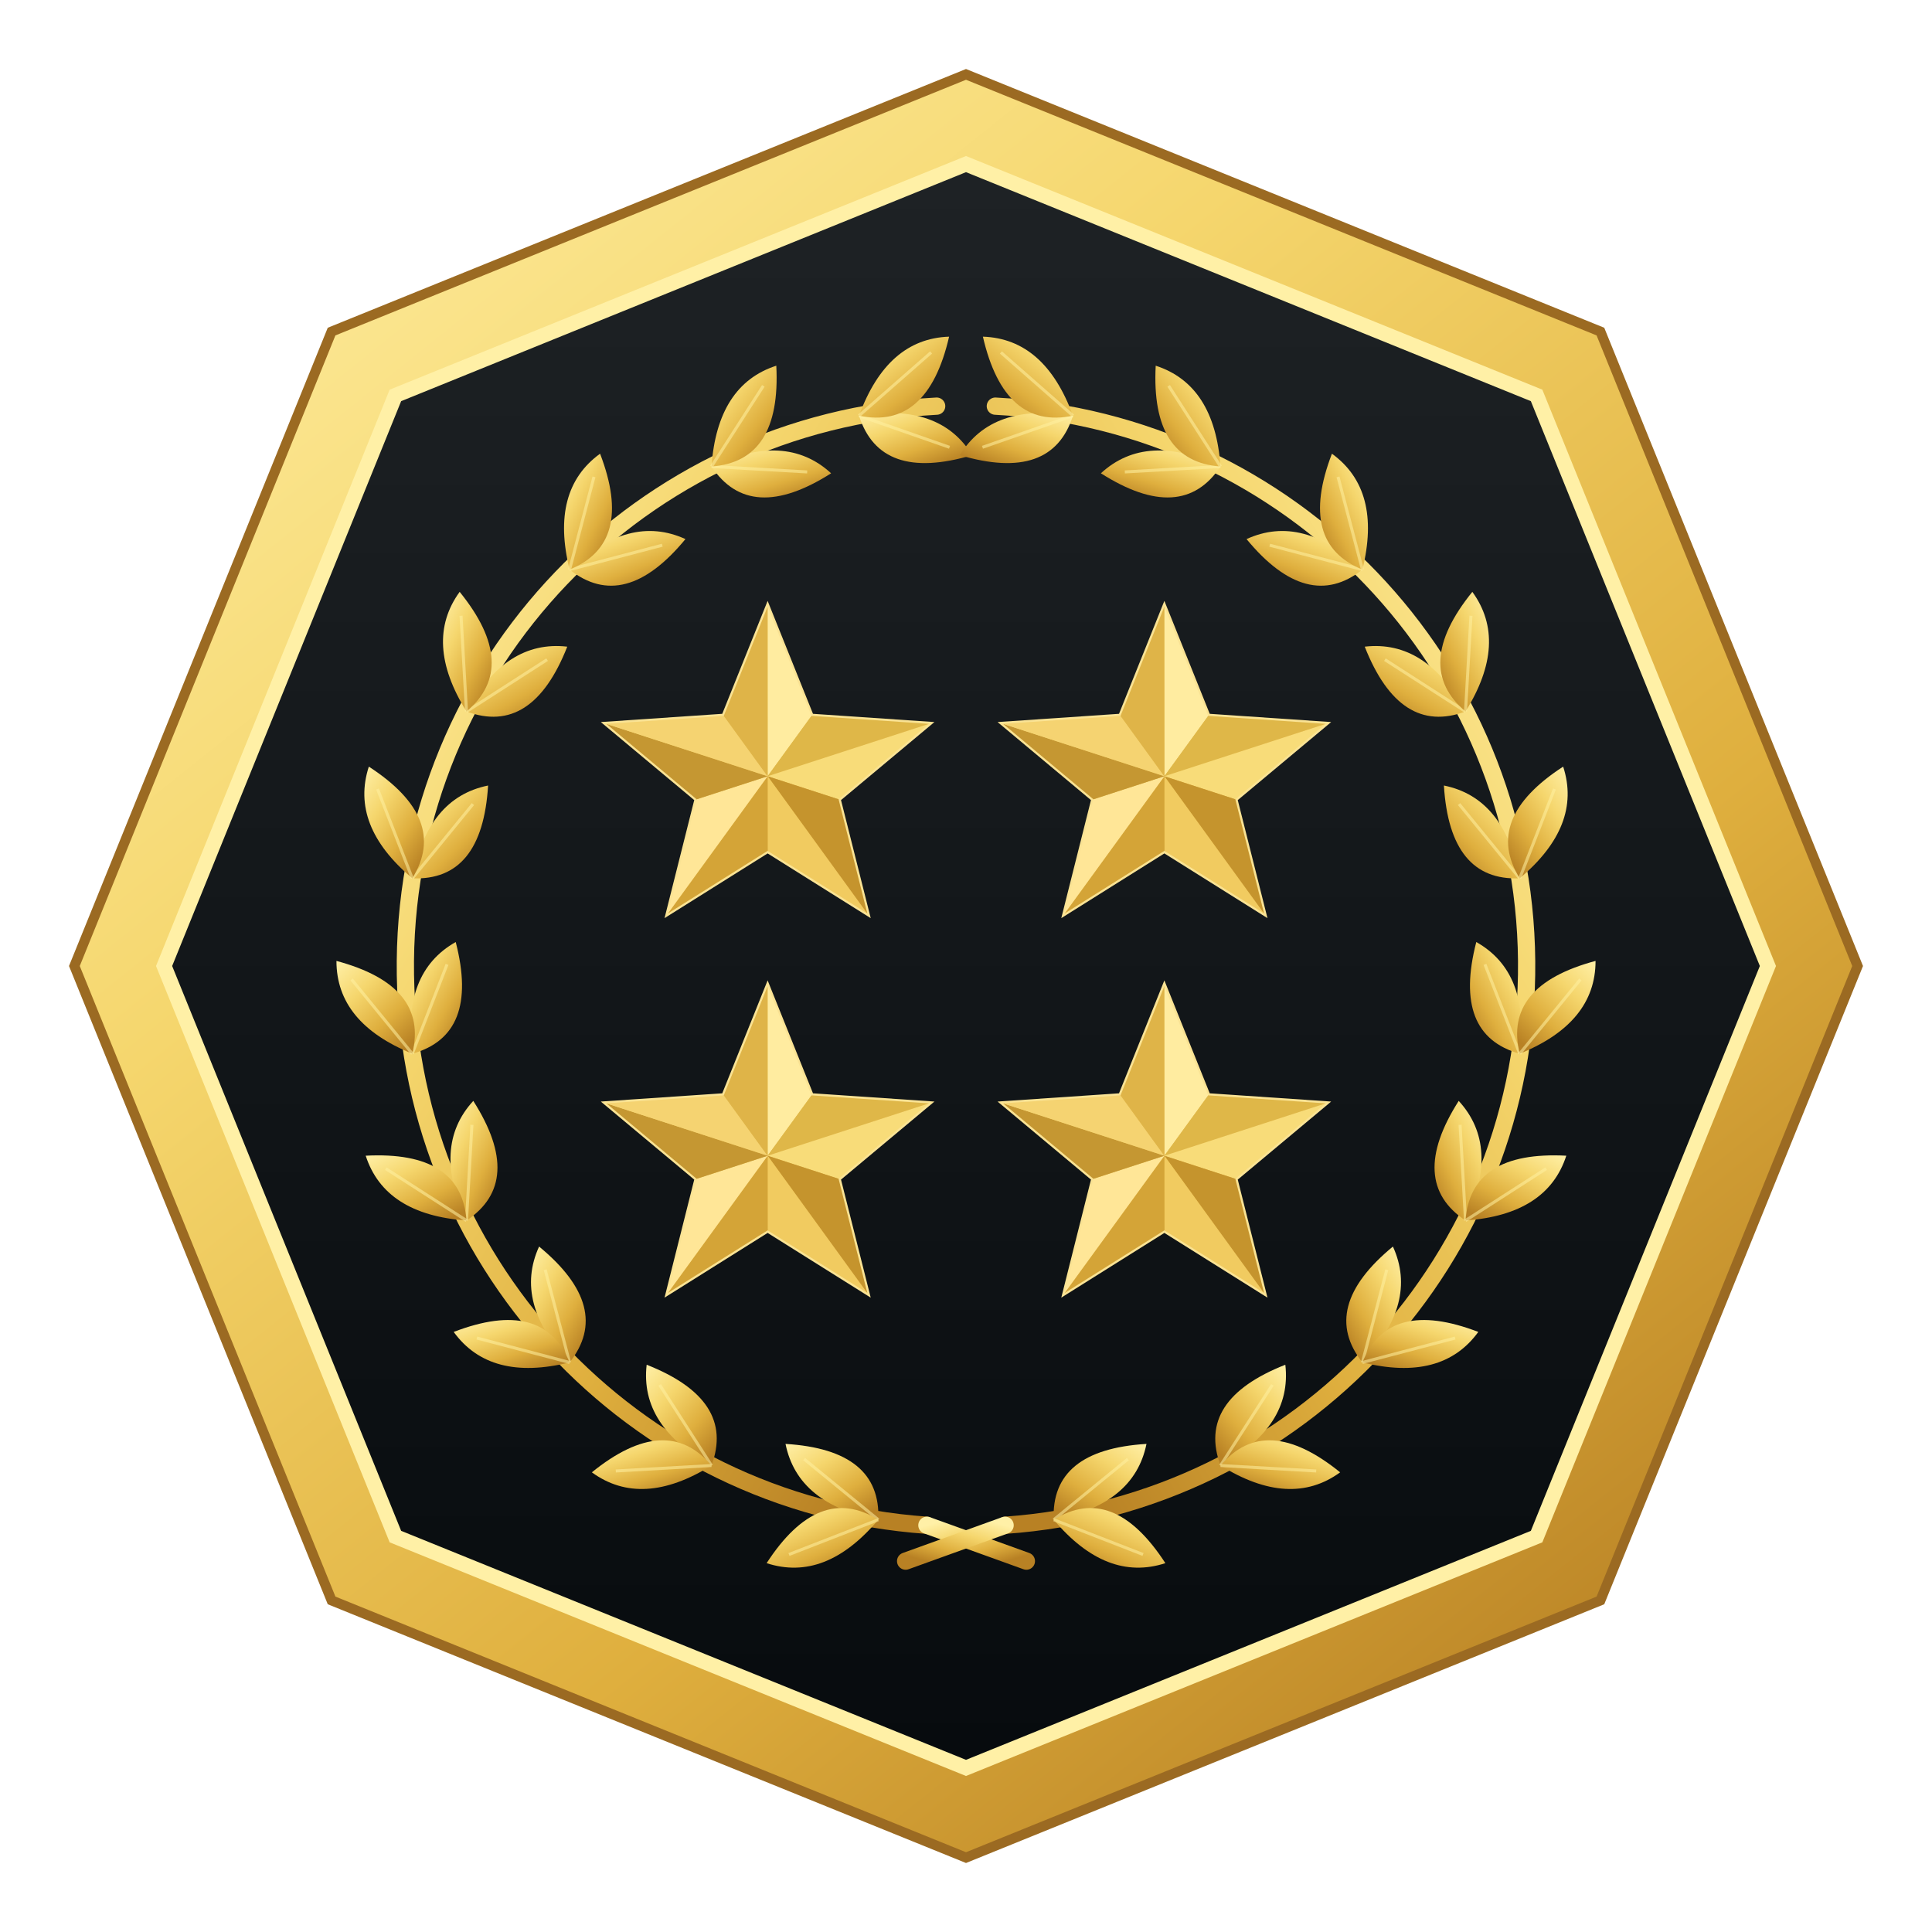
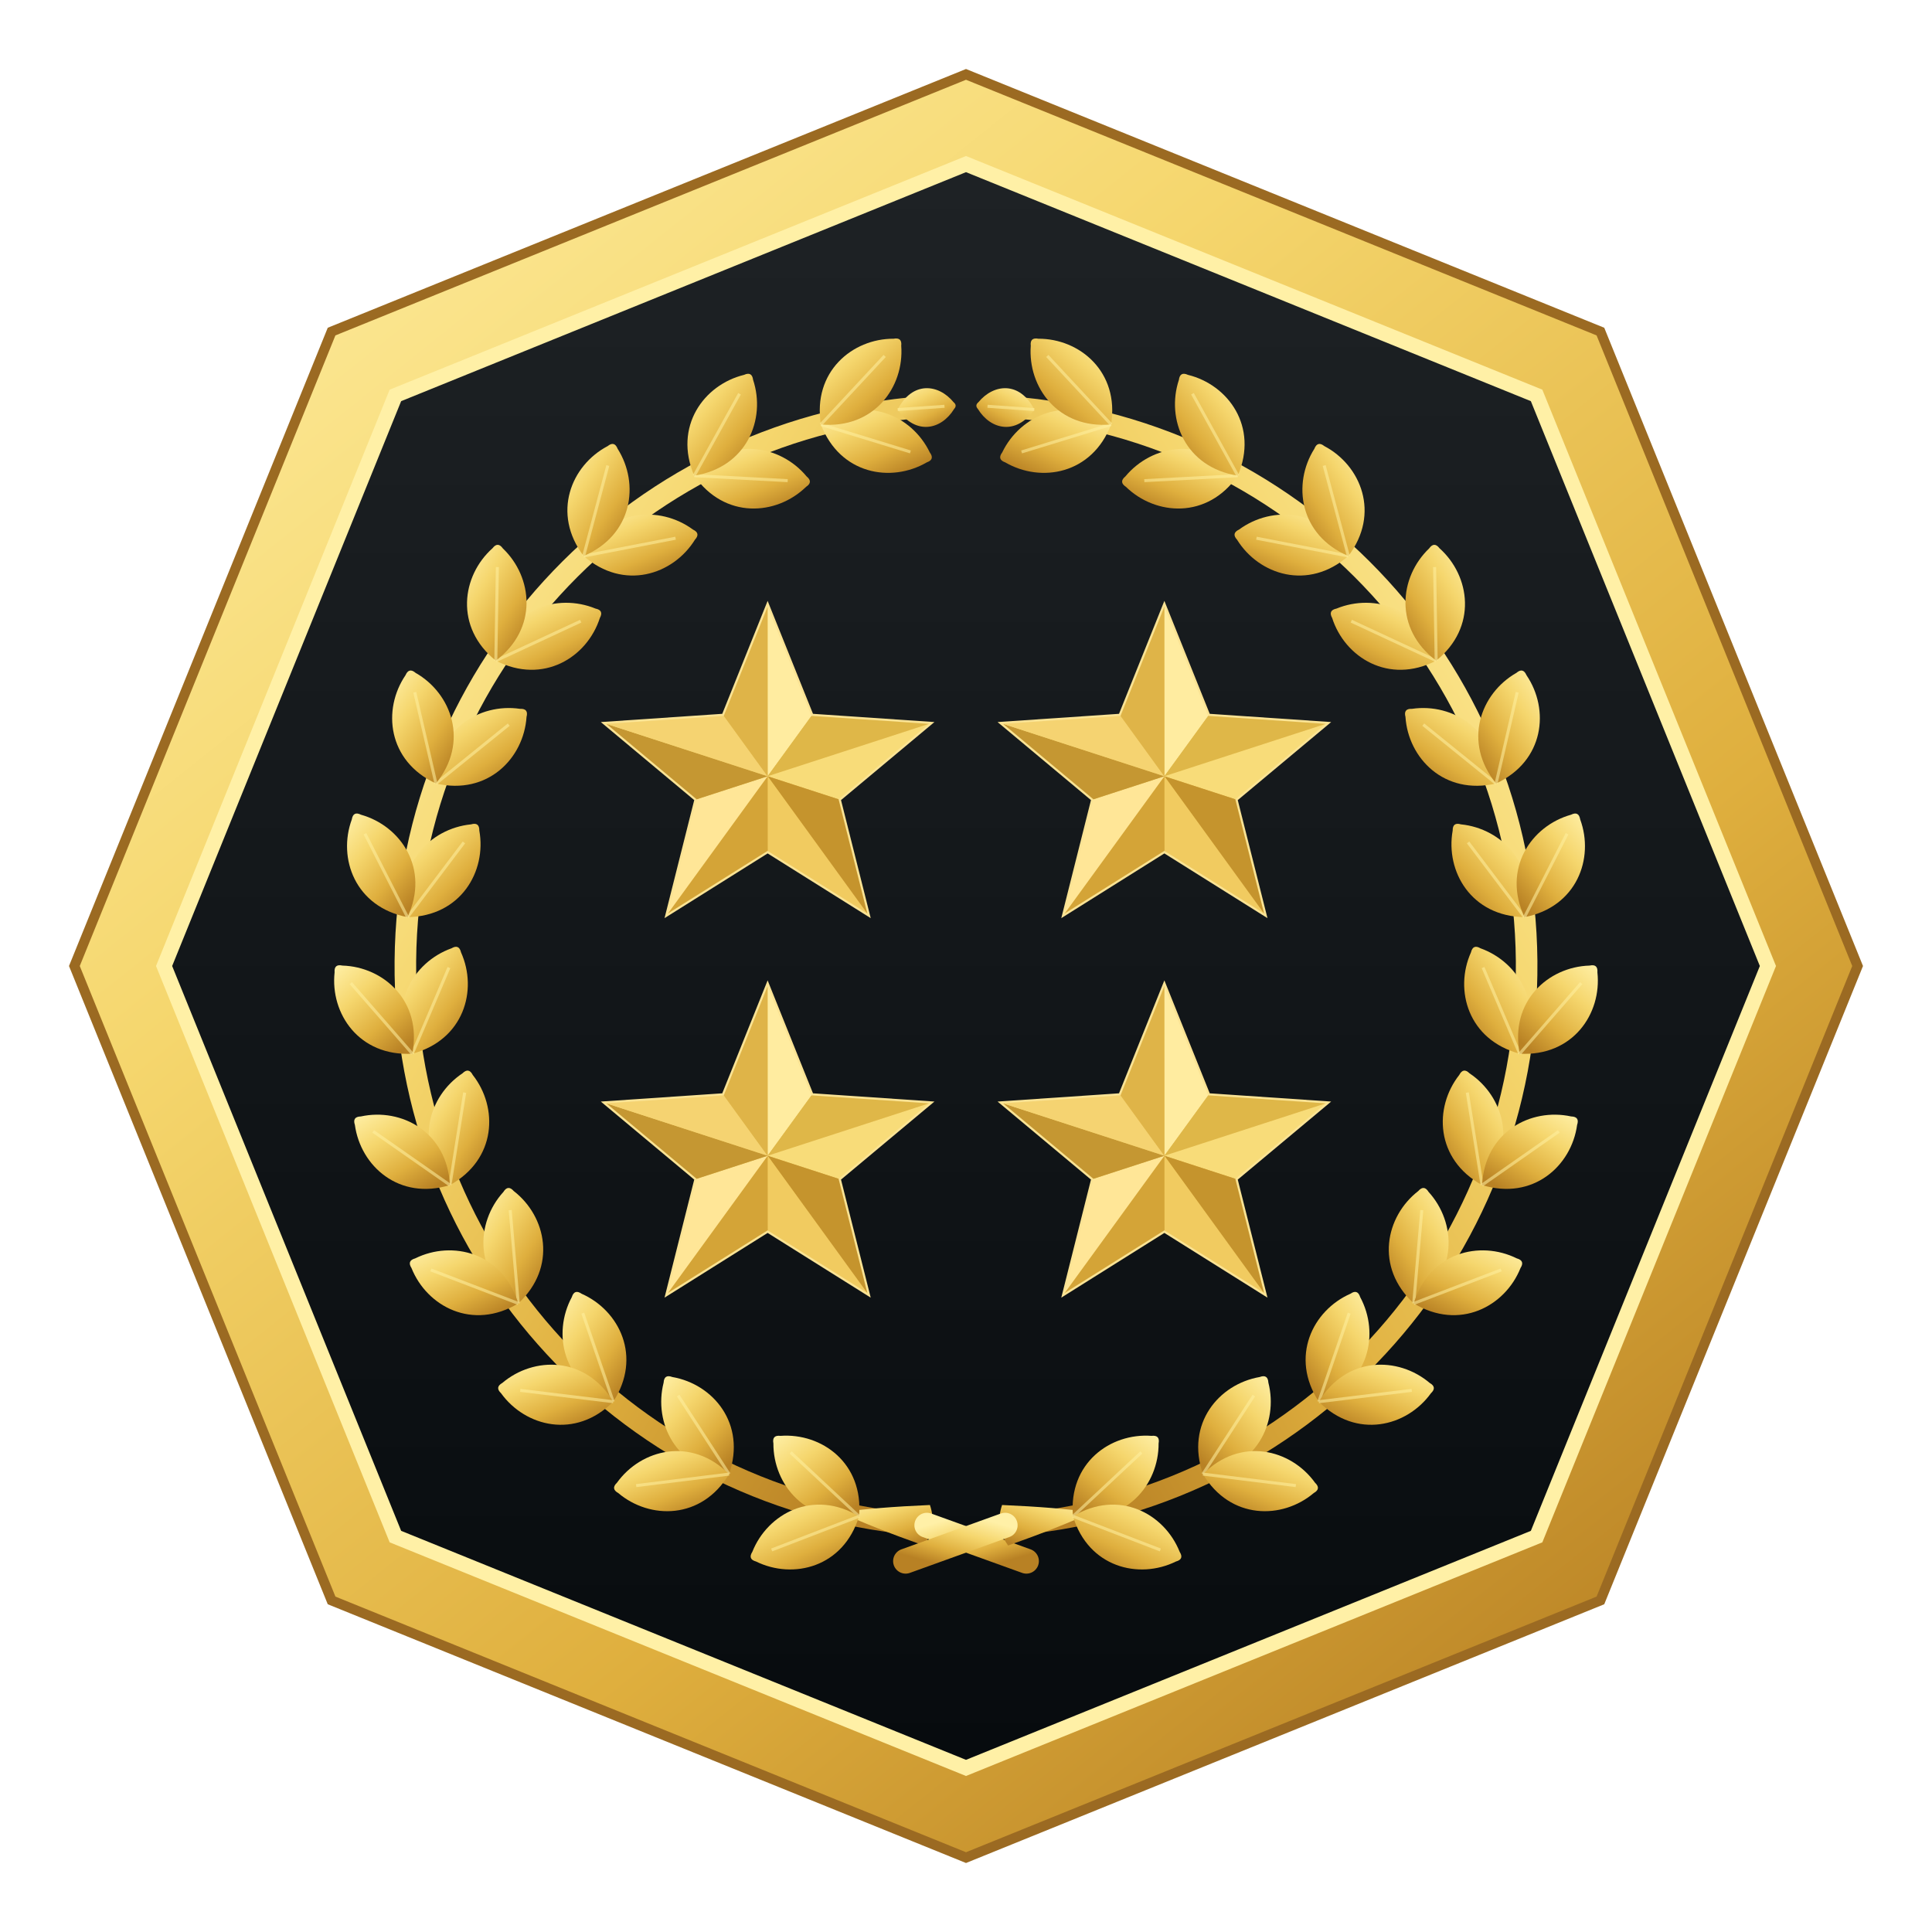
<svg xmlns="http://www.w3.org/2000/svg" viewBox="0 0 224 224" width="896" height="896">
  <defs>
    <linearGradient id="steel" x1="0" y1="0" x2="1" y2="1" gradientUnits="objectBoundingBox">
      <stop offset="0" stop-color="#fafcfd" />
      <stop offset=".28" stop-color="#b3bdc6" />
      <stop offset=".5" stop-color="#f4f7fa" />
      <stop offset=".72" stop-color="#8a959f" />
      <stop offset="1" stop-color="#dfe6ec" />
    </linearGradient>
    <linearGradient id="silverFace" x1="0" y1="0" x2="0.85" y2="1">
      <stop stop-color="#ffffff" />
      <stop offset=".48" stop-color="#e0e7ed" />
      <stop offset="1" stop-color="#a9b4bf" />
    </linearGradient>
    <linearGradient id="silverDark" x1="0" y1="0" x2="1" y2="1">
      <stop stop-color="#26313b" />
      <stop offset=".5" stop-color="#7e8a96" />
      <stop offset="1" stop-color="#1c252d" />
    </linearGradient>
    <linearGradient id="charcoal" x1="0" y1="0" x2="0" y2="1">
      <stop stop-color="#20252b" />
      <stop offset="1" stop-color="#0c1015" />
    </linearGradient>
    <linearGradient id="army" x1="0" y1="0" x2="0" y2="1">
      <stop stop-color="#355537" />
      <stop offset="1" stop-color="#1c3526" />
    </linearGradient>
    <linearGradient id="sapphire" x1="0" y1="0" x2="0" y2="1">
      <stop stop-color="#123b61" />
      <stop offset="1" stop-color="#081f39" />
    </linearGradient>
    <linearGradient id="ruby" x1="0" y1="0" x2="0" y2="1">
      <stop stop-color="#a72436" />
      <stop offset="1" stop-color="#700d21" />
    </linearGradient>
    <linearGradient id="obsidian" x1="0" y1="0" x2="0" y2="1">
      <stop stop-color="#1e2225" />
      <stop offset="1" stop-color="#070b0e" />
    </linearGradient>
    <linearGradient id="crimson" x1="0" y1="0" x2="0" y2="1">
      <stop stop-color="#aa1830" />
      <stop offset="1" stop-color="#5c091b" />
    </linearGradient>
    <linearGradient id="gold" x1="0" y1="0" x2=".8" y2="1">
      <stop stop-color="#fff0a7" />
      <stop offset=".35" stop-color="#f5d66d" />
      <stop offset=".7" stop-color="#dfaf3e" />
      <stop offset="1" stop-color="#b88124" />
    </linearGradient>
    <linearGradient id="supremeGold" x1="0" y1="0" x2="1" y2="1">
      <stop stop-color="#fff5b8" />
      <stop offset=".28" stop-color="#f8db75" />
      <stop offset=".6" stop-color="#eabd4b" />
      <stop offset="1" stop-color="#a7681c" />
    </linearGradient>
  </defs>
  <polygon points="112,8 186,38 216,112 186,186 112,216 38,186 8,112 38,38" fill="#9b6a22" />
  <polygon points="112,9.248 185.112,38.888 214.752,112 185.112,185.112 112,214.752 38.888,185.112 9.248,112 38.888,38.888" fill="url(#gold)" />
  <polygon points="112,18.088 178.822,45.178 205.912,112 178.822,178.822 112,205.912 45.178,178.822 18.088,112 45.178,45.178" fill="#fff0a6" />
  <polygon points="112,19.96 177.49,46.51 204.04,112 177.49,177.49 112,204.04 46.51,177.49 19.96,112 46.51,46.51" fill="url(#obsidian)" />
  <g data-laurel="guardian" data-circle-radius="65">
    <g>
-       <path d="M107.466,176.842 A65 65 0 0 1 108.598,47.089" fill="none" stroke="url(#gold)" stroke-width="2" stroke-linecap="round" />
-       <path d="M101.832 176.2 Q102.18 168.09 91.075 167.409 Q92.498 174.448 101.832 176.2Z" fill="url(#gold)" />
-       <path d="M101.832 176.2 L93.226 169.167" fill="none" stroke="#fff0a1" stroke-width=".35" opacity=".55" />
-       <path d="M101.832 176.2 Q94.944 171.905 88.884 181.236 Q95.713 183.462 101.832 176.2Z" fill="url(#gold)" />
-       <path d="M101.832 176.2 L91.474 180.229" fill="none" stroke="#fff0a1" stroke-width=".35" opacity=".55" />
-       <path d="M82.491 169.915 Q85.328 162.31 74.976 158.23 Q74.155 165.365 82.491 169.915Z" fill="url(#gold)" />
-       <path d="M82.491 169.915 L76.479 160.567" fill="none" stroke="#fff0a1" stroke-width=".35" opacity=".55" />
-       <path d="M82.491 169.915 Q77.267 163.702 68.621 170.705 Q74.427 174.932 82.491 169.915Z" fill="url(#gold)" />
-       <path d="M82.491 169.915 L71.395 170.547" fill="none" stroke="#fff0a1" stroke-width=".35" opacity=".55" />
-       <path d="M66.038 157.962 Q71.087 151.605 62.503 144.527 Q59.517 151.059 66.038 157.962Z" fill="url(#gold)" />
-       <path d="M66.038 157.962 L63.21 147.214" fill="none" stroke="#fff0a1" stroke-width=".35" opacity=".55" />
-       <path d="M66.038 157.962 Q62.99 150.439 52.603 154.426 Q56.819 160.241 66.038 157.962Z" fill="url(#gold)" />
-       <path d="M66.038 157.962 L55.29 155.134" fill="none" stroke="#fff0a1" stroke-width=".35" opacity=".55" />
-       <path d="M54.085 141.509 Q60.85 137.024 54.874 127.639 Q50.015 132.929 54.085 141.509Z" fill="url(#gold)" />
-       <path d="M54.085 141.509 L54.716 130.413" fill="none" stroke="#fff0a1" stroke-width=".35" opacity=".55" />
-       <path d="M54.085 141.509 Q53.511 133.412 42.4 133.995 Q44.613 140.828 54.085 141.509Z" fill="url(#gold)" />
-       <path d="M54.085 141.509 L44.737 135.498" fill="none" stroke="#fff0a1" stroke-width=".35" opacity=".55" />
-       <path d="M47.8 122.168 Q55.621 119.993 52.837 109.221 Q46.582 112.75 47.8 122.168Z" fill="url(#gold)" />
-       <path d="M47.8 122.168 L51.83 111.81" fill="none" stroke="#fff0a1" stroke-width=".35" opacity=".55" />
-       <path d="M47.8 122.168 Q49.756 114.29 39.009 111.411 Q39.002 118.593 47.8 122.168Z" fill="url(#gold)" />
-       <path d="M47.8 122.168 L40.767 113.562" fill="none" stroke="#fff0a1" stroke-width=".35" opacity=".55" />
-       <path d="M47.8 101.832 Q55.91 102.18 56.591 91.075 Q49.552 92.498 47.8 101.832Z" fill="url(#gold)" />
-       <path d="M47.8 101.832 L54.833 93.226" fill="none" stroke="#fff0a1" stroke-width=".35" opacity=".55" />
-       <path d="M47.8 101.832 Q52.095 94.944 42.764 88.884 Q40.538 95.713 47.8 101.832Z" fill="url(#gold)" />
-       <path d="M47.8 101.832 L43.771 91.474" fill="none" stroke="#fff0a1" stroke-width=".35" opacity=".55" />
-       <path d="M54.085 82.491 Q61.69 85.328 65.77 74.976 Q58.635 74.155 54.085 82.491Z" fill="url(#gold)" />
-       <path d="M54.085 82.491 L63.433 76.479" fill="none" stroke="#fff0a1" stroke-width=".35" opacity=".55" />
-       <path d="M54.085 82.491 Q60.298 77.267 53.295 68.621 Q49.068 74.427 54.085 82.491Z" fill="url(#gold)" />
-       <path d="M54.085 82.491 L53.453 71.395" fill="none" stroke="#fff0a1" stroke-width=".35" opacity=".55" />
-       <path d="M66.038 66.038 Q72.395 71.087 79.473 62.503 Q72.941 59.517 66.038 66.038Z" fill="url(#gold)" />
-       <path d="M66.038 66.038 L76.786 63.21" fill="none" stroke="#fff0a1" stroke-width=".35" opacity=".55" />
-       <path d="M66.038 66.038 Q73.561 62.99 69.574 52.603 Q63.759 56.819 66.038 66.038Z" fill="url(#gold)" />
-       <path d="M66.038 66.038 L68.866 55.29" fill="none" stroke="#fff0a1" stroke-width=".35" opacity=".55" />
-       <path d="M82.491 54.085 Q86.976 60.85 96.361 54.874 Q91.071 50.015 82.491 54.085Z" fill="url(#gold)" />
-       <path d="M82.491 54.085 L93.587 54.716" fill="none" stroke="#fff0a1" stroke-width=".35" opacity=".55" />
-       <path d="M82.491 54.085 Q90.588 53.511 90.005 42.4 Q83.172 44.613 82.491 54.085Z" fill="url(#gold)" />
-       <path d="M82.491 54.085 L88.502 44.737" fill="none" stroke="#fff0a1" stroke-width=".35" opacity=".55" />
-       <path d="M99.597 48.194 Q102.044 55.934 112.713 52.776 Q108.967 46.648 99.597 48.194Z" fill="url(#gold)" />
-       <path d="M99.597 48.194 L110.09 51.86" fill="none" stroke="#fff0a1" stroke-width=".35" opacity=".55" />
-       <path d="M99.597 48.194 Q107.539 49.874 110.041 39.033 Q102.863 39.277 99.597 48.194Z" fill="url(#gold)" />
-       <path d="M99.597 48.194 L107.953 40.865" fill="none" stroke="#fff0a1" stroke-width=".35" opacity=".55" />
-       <path d="M107.466,176.842 L119 181" fill="none" stroke="url(#gold)" stroke-width="2" stroke-linecap="round" />
+       <path d="M107.466,176.842 A65 65 0 0 1 108.598,47.089" fill="none" stroke="url(#gold)" stroke-width="2.5" stroke-linecap="round" />
+       <path d="M107.817,174.493 Q101.589,174.763 97.378,175.334 Q101.238,177.112 107.115,179.191 Q108.676,177.023 107.817,174.493Z" fill="url(#gold)" data-branch-root="tapered" />
+       <path d="M99.597 175.806 C100.149 169.65 95.275 166.123 90.489 166.476 Q89.484 166.359 89.67 167.353 C89.643 172.151 93.493 176.775 99.597 175.806Z" fill="url(#gold)" />
+       <path d="M99.597 175.806 L91.666 168.396" fill="none" stroke="#fff0a1" stroke-width=".35" opacity=".55" />
+       <path d="M99.597 175.806 C94.301 172.621 88.999 175.465 87.226 179.924 Q86.682 180.777 87.657 181.044 C91.962 183.164 97.803 181.72 99.597 175.806Z" fill="url(#gold)" />
+       <path d="M99.597 175.806 L89.467 179.704" fill="none" stroke="#fff0a1" stroke-width=".35" opacity=".55" />
+       <path d="M84.53 170.91 C86.554 165.071 82.678 160.469 77.949 159.654 Q77.003 159.297 76.942 160.306 C75.755 164.956 78.373 170.374 84.53 170.91Z" fill="url(#gold)" />
+       <path d="M84.53 170.91 L78.626 161.802" fill="none" stroke="#fff0a1" stroke-width=".35" opacity=".55" />
+       <path d="M84.53 170.91 C80.161 166.538 74.328 168.015 71.529 171.913 Q70.795 172.609 71.677 173.104 C75.341 176.203 81.358 176.214 84.53 170.91Z" fill="url(#gold)" />
+       <path d="M84.53 170.91 L73.758 172.242" fill="none" stroke="#fff0a1" stroke-width=".35" opacity=".55" />
+       <path d="M71.094 162.514 C74.471 157.338 71.823 151.935 67.432 150 Q66.6 149.425 66.297 150.39 C64.02 154.615 65.25 160.504 71.094 162.514Z" fill="url(#gold)" />
+       <path d="M71.094 162.514 L67.569 152.248" fill="none" stroke="#fff0a1" stroke-width=".35" opacity=".55" />
+       <path d="M71.094 162.514 C67.913 157.216 61.896 157.238 58.237 160.343 Q57.357 160.84 58.092 161.534 C60.898 165.427 66.733 166.894 71.094 162.514Z" fill="url(#gold)" />
+       <path d="M71.094 162.514 L60.32 161.201" fill="none" stroke="#fff0a1" stroke-width=".35" opacity=".55" />
+       <path d="M60.089 151.118 C64.618 146.912 63.355 141.03 59.563 138.09 Q58.895 137.33 58.367 138.193 C55.136 141.741 54.904 147.754 60.089 151.118Z" fill="url(#gold)" />
+       <path d="M60.089 151.118 L59.152 140.304" fill="none" stroke="#fff0a1" stroke-width=".35" opacity=".55" />
+       <path d="M60.089 151.118 C58.284 145.207 52.44 143.773 48.139 145.9 Q47.164 146.17 47.71 147.021 C49.491 151.477 54.798 154.312 60.089 151.118Z" fill="url(#gold)" />
+       <path d="M60.089 151.118 L49.952 147.237" fill="none" stroke="#fff0a1" stroke-width=".35" opacity=".55" />
+       <path d="M52.167 137.398 C57.579 134.413 57.777 128.399 54.809 124.629 Q54.344 123.73 53.624 124.44 C49.63 127.101 47.95 132.879 52.167 137.398Z" fill="url(#gold)" />
+       <path d="M52.167 137.398 L53.875 126.678" fill="none" stroke="#fff0a1" stroke-width=".35" opacity=".55" />
+       <path d="M52.167 137.398 C51.846 131.225 46.523 128.42 41.835 129.444 Q40.824 129.47 41.147 130.428 C41.797 135.182 46.261 139.217 52.167 137.398Z" fill="url(#gold)" />
+       <path d="M52.167 137.398 L43.27 131.179" fill="none" stroke="#fff0a1" stroke-width=".35" opacity=".55" />
+       <path d="M47.8 122.168 C53.774 120.581 55.421 114.794 53.452 110.418 Q53.219 109.434 52.348 109.948 C47.829 111.564 44.802 116.764 47.8 122.168Z" fill="url(#gold)" />
+       <path d="M47.8 122.168 L52.05 112.18" fill="none" stroke="#fff0a1" stroke-width=".35" opacity=".55" />
+       <path d="M47.8 122.168 C48.982 116.102 44.496 112.092 39.699 111.951 Q38.712 111.732 38.794 112.739 C38.274 117.51 41.629 122.505 47.8 122.168Z" fill="url(#gold)" />
+       <path d="M47.8 122.168 L40.672 113.983" fill="none" stroke="#fff0a1" stroke-width=".35" opacity=".55" />
+       <path d="M47.247 106.335 C53.427 106.24 56.425 101.024 55.574 96.301 Q55.586 95.29 54.616 95.578 C49.841 96.053 45.646 100.366 47.247 106.335Z" fill="url(#gold)" />
+       <path d="M47.247 106.335 L53.787 97.672" fill="none" stroke="#fff0a1" stroke-width=".35" opacity=".55" />
+       <path d="M47.247 106.335 C49.861 100.734 46.478 95.759 41.858 94.462 Q40.954 94.009 40.789 95.007 C39.131 99.51 41.178 105.168 47.247 106.335Z" fill="url(#gold)" />
+       <path d="M47.247 106.335 L42.311 96.668" fill="none" stroke="#fff0a1" stroke-width=".35" opacity=".55" />
+       <path d="M50.541 90.838 C56.56 92.241 60.732 87.905 61.048 83.116 Q61.304 82.138 60.294 82.183 C55.545 81.489 50.431 84.659 50.541 90.838Z" fill="url(#gold)" />
+       <path d="M50.541 90.838 L58.983 84.015" fill="none" stroke="#fff0a1" stroke-width=".35" opacity=".55" />
+       <path d="M50.541 90.838 C54.433 86.036 52.354 80.39 48.185 78.014 Q47.416 77.356 47.016 78.285 C44.317 82.253 44.934 88.238 50.541 90.838Z" fill="url(#gold)" />
+       <path d="M50.541 90.838 L48.09 80.264" fill="none" stroke="#fff0a1" stroke-width=".35" opacity=".55" />
+       <path d="M57.486 76.598 C62.987 79.416 68.084 76.218 69.549 71.648 Q70.034 70.761 69.043 70.56 C64.604 68.738 58.875 70.576 57.486 76.598Z" fill="url(#gold)" />
+       <path d="M57.486 76.598 L67.328 72.02" fill="none" stroke="#fff0a1" stroke-width=".35" opacity=".55" />
+       <path d="M57.486 76.598 C62.424 72.881 61.773 66.899 58.302 63.585 Q57.716 62.761 57.102 63.565 C53.524 66.762 52.675 72.719 57.486 76.598Z" fill="url(#gold)" />
+       <path d="M57.486 76.598 L57.666 65.746" fill="none" stroke="#fff0a1" stroke-width=".35" opacity=".55" />
+       <path d="M67.67 64.462 C72.326 68.527 78.045 66.656 80.572 62.577 Q81.257 61.833 80.344 61.399 C76.478 58.557 70.474 58.954 67.67 64.462Z" fill="url(#gold)" />
+       <path d="M67.67 64.462 L78.327 62.4" fill="none" stroke="#fff0a1" stroke-width=".35" opacity=".55" />
+       <path d="M67.67 64.462 C73.36 62.049 74.176 56.088 71.61 52.032 Q71.24 51.091 70.451 51.723 C66.205 53.96 63.94 59.534 67.67 64.462Z" fill="url(#gold)" />
+       <path d="M67.67 64.462 L70.47 53.975" fill="none" stroke="#fff0a1" stroke-width=".35" opacity=".55" />
+       <path d="M80.487 55.15 C84.022 60.22 90.023 59.789 93.462 56.442 Q94.307 55.886 93.526 55.244 C90.462 51.55 84.54 50.484 80.487 55.15Z" fill="url(#gold)" />
+       <path d="M80.487 55.15 L91.326 55.727" fill="none" stroke="#fff0a1" stroke-width=".35" opacity=".55" />
+       <path d="M80.487 55.15 C86.592 54.185 88.826 48.598 87.317 44.042 Q87.186 43.04 86.267 43.462 C81.606 44.605 78.06 49.466 80.487 55.15Z" fill="url(#gold)" />
+       <path d="M80.487 55.15 L85.741 45.652" fill="none" stroke="#fff0a1" stroke-width=".35" opacity=".55" />
+       <path d="M95.177 49.215 C97.379 54.989 103.307 56.023 107.454 53.608 Q108.408 53.273 107.805 52.46 C105.726 48.135 100.238 45.668 95.177 49.215Z" fill="url(#gold)" />
+       <path d="M95.177 49.215 L105.554 52.397" fill="none" stroke="#fff0a1" stroke-width=".35" opacity=".55" />
+       <path d="M95.177 49.215 C101.334 49.756 104.852 44.875 104.491 40.09 Q104.606 39.085 103.612 39.272 C98.814 39.254 94.197 43.112 95.177 49.215Z" fill="url(#gold)" />
+       <path d="M95.177 49.215 L102.572 41.27" fill="none" stroke="#fff0a1" stroke-width=".35" opacity=".55" />
+       <path d="M104.078 47.485 C106.2 50.513 109.152 49.818 110.621 47.418 Q111.001 47 110.567 46.64 C108.778 44.468 105.758 44.191 104.078 47.485Z" fill="url(#gold)" />
+       <path d="M104.078 47.485 L109.508 47.105" fill="none" stroke="#fff0a1" stroke-width=".35" opacity=".55" />
+       <path d="M107.466,176.842 L119 181" fill="none" stroke="url(#gold)" stroke-width="2.9" stroke-linecap="round" />
    </g>
    <g transform="translate(224 0) scale(-1 1)">
-       <path d="M107.466,176.842 A65 65 0 0 1 108.598,47.089" fill="none" stroke="url(#gold)" stroke-width="2" stroke-linecap="round" />
-       <path d="M101.832 176.2 Q102.18 168.09 91.075 167.409 Q92.498 174.448 101.832 176.2Z" fill="url(#gold)" />
-       <path d="M101.832 176.2 L93.226 169.167" fill="none" stroke="#fff0a1" stroke-width=".35" opacity=".55" />
-       <path d="M101.832 176.2 Q94.944 171.905 88.884 181.236 Q95.713 183.462 101.832 176.2Z" fill="url(#gold)" />
-       <path d="M101.832 176.2 L91.474 180.229" fill="none" stroke="#fff0a1" stroke-width=".35" opacity=".55" />
-       <path d="M82.491 169.915 Q85.328 162.31 74.976 158.23 Q74.155 165.365 82.491 169.915Z" fill="url(#gold)" />
-       <path d="M82.491 169.915 L76.479 160.567" fill="none" stroke="#fff0a1" stroke-width=".35" opacity=".55" />
-       <path d="M82.491 169.915 Q77.267 163.702 68.621 170.705 Q74.427 174.932 82.491 169.915Z" fill="url(#gold)" />
-       <path d="M82.491 169.915 L71.395 170.547" fill="none" stroke="#fff0a1" stroke-width=".35" opacity=".55" />
-       <path d="M66.038 157.962 Q71.087 151.605 62.503 144.527 Q59.517 151.059 66.038 157.962Z" fill="url(#gold)" />
-       <path d="M66.038 157.962 L63.21 147.214" fill="none" stroke="#fff0a1" stroke-width=".35" opacity=".55" />
-       <path d="M66.038 157.962 Q62.99 150.439 52.603 154.426 Q56.819 160.241 66.038 157.962Z" fill="url(#gold)" />
-       <path d="M66.038 157.962 L55.29 155.134" fill="none" stroke="#fff0a1" stroke-width=".35" opacity=".55" />
-       <path d="M54.085 141.509 Q60.85 137.024 54.874 127.639 Q50.015 132.929 54.085 141.509Z" fill="url(#gold)" />
-       <path d="M54.085 141.509 L54.716 130.413" fill="none" stroke="#fff0a1" stroke-width=".35" opacity=".55" />
-       <path d="M54.085 141.509 Q53.511 133.412 42.4 133.995 Q44.613 140.828 54.085 141.509Z" fill="url(#gold)" />
-       <path d="M54.085 141.509 L44.737 135.498" fill="none" stroke="#fff0a1" stroke-width=".35" opacity=".55" />
-       <path d="M47.8 122.168 Q55.621 119.993 52.837 109.221 Q46.582 112.75 47.8 122.168Z" fill="url(#gold)" />
-       <path d="M47.8 122.168 L51.83 111.81" fill="none" stroke="#fff0a1" stroke-width=".35" opacity=".55" />
-       <path d="M47.8 122.168 Q49.756 114.29 39.009 111.411 Q39.002 118.593 47.8 122.168Z" fill="url(#gold)" />
-       <path d="M47.8 122.168 L40.767 113.562" fill="none" stroke="#fff0a1" stroke-width=".35" opacity=".55" />
-       <path d="M47.8 101.832 Q55.91 102.18 56.591 91.075 Q49.552 92.498 47.8 101.832Z" fill="url(#gold)" />
-       <path d="M47.8 101.832 L54.833 93.226" fill="none" stroke="#fff0a1" stroke-width=".35" opacity=".55" />
-       <path d="M47.8 101.832 Q52.095 94.944 42.764 88.884 Q40.538 95.713 47.8 101.832Z" fill="url(#gold)" />
-       <path d="M47.8 101.832 L43.771 91.474" fill="none" stroke="#fff0a1" stroke-width=".35" opacity=".55" />
-       <path d="M54.085 82.491 Q61.69 85.328 65.77 74.976 Q58.635 74.155 54.085 82.491Z" fill="url(#gold)" />
-       <path d="M54.085 82.491 L63.433 76.479" fill="none" stroke="#fff0a1" stroke-width=".35" opacity=".55" />
-       <path d="M54.085 82.491 Q60.298 77.267 53.295 68.621 Q49.068 74.427 54.085 82.491Z" fill="url(#gold)" />
-       <path d="M54.085 82.491 L53.453 71.395" fill="none" stroke="#fff0a1" stroke-width=".35" opacity=".55" />
-       <path d="M66.038 66.038 Q72.395 71.087 79.473 62.503 Q72.941 59.517 66.038 66.038Z" fill="url(#gold)" />
-       <path d="M66.038 66.038 L76.786 63.21" fill="none" stroke="#fff0a1" stroke-width=".35" opacity=".55" />
-       <path d="M66.038 66.038 Q73.561 62.99 69.574 52.603 Q63.759 56.819 66.038 66.038Z" fill="url(#gold)" />
-       <path d="M66.038 66.038 L68.866 55.29" fill="none" stroke="#fff0a1" stroke-width=".35" opacity=".55" />
-       <path d="M82.491 54.085 Q86.976 60.85 96.361 54.874 Q91.071 50.015 82.491 54.085Z" fill="url(#gold)" />
-       <path d="M82.491 54.085 L93.587 54.716" fill="none" stroke="#fff0a1" stroke-width=".35" opacity=".55" />
-       <path d="M82.491 54.085 Q90.588 53.511 90.005 42.4 Q83.172 44.613 82.491 54.085Z" fill="url(#gold)" />
-       <path d="M82.491 54.085 L88.502 44.737" fill="none" stroke="#fff0a1" stroke-width=".35" opacity=".55" />
-       <path d="M99.597 48.194 Q102.044 55.934 112.713 52.776 Q108.967 46.648 99.597 48.194Z" fill="url(#gold)" />
-       <path d="M99.597 48.194 L110.09 51.86" fill="none" stroke="#fff0a1" stroke-width=".35" opacity=".55" />
-       <path d="M99.597 48.194 Q107.539 49.874 110.041 39.033 Q102.863 39.277 99.597 48.194Z" fill="url(#gold)" />
-       <path d="M99.597 48.194 L107.953 40.865" fill="none" stroke="#fff0a1" stroke-width=".35" opacity=".55" />
-       <path d="M107.466,176.842 L119 181" fill="none" stroke="url(#gold)" stroke-width="2" stroke-linecap="round" />
+       <path d="M107.466,176.842 A65 65 0 0 1 108.598,47.089" fill="none" stroke="url(#gold)" stroke-width="2.5" stroke-linecap="round" />
+       <path d="M107.817,174.493 Q101.589,174.763 97.378,175.334 Q101.238,177.112 107.115,179.191 Q108.676,177.023 107.817,174.493Z" fill="url(#gold)" data-branch-root="tapered" />
+       <path d="M99.597 175.806 C100.149 169.65 95.275 166.123 90.489 166.476 Q89.484 166.359 89.67 167.353 C89.643 172.151 93.493 176.775 99.597 175.806Z" fill="url(#gold)" />
+       <path d="M99.597 175.806 L91.666 168.396" fill="none" stroke="#fff0a1" stroke-width=".35" opacity=".55" />
+       <path d="M99.597 175.806 C94.301 172.621 88.999 175.465 87.226 179.924 Q86.682 180.777 87.657 181.044 C91.962 183.164 97.803 181.72 99.597 175.806Z" fill="url(#gold)" />
+       <path d="M99.597 175.806 L89.467 179.704" fill="none" stroke="#fff0a1" stroke-width=".35" opacity=".55" />
+       <path d="M84.53 170.91 C86.554 165.071 82.678 160.469 77.949 159.654 Q77.003 159.297 76.942 160.306 C75.755 164.956 78.373 170.374 84.53 170.91Z" fill="url(#gold)" />
+       <path d="M84.53 170.91 L78.626 161.802" fill="none" stroke="#fff0a1" stroke-width=".35" opacity=".55" />
+       <path d="M84.53 170.91 C80.161 166.538 74.328 168.015 71.529 171.913 Q70.795 172.609 71.677 173.104 C75.341 176.203 81.358 176.214 84.53 170.91Z" fill="url(#gold)" />
+       <path d="M84.53 170.91 L73.758 172.242" fill="none" stroke="#fff0a1" stroke-width=".35" opacity=".55" />
+       <path d="M71.094 162.514 C74.471 157.338 71.823 151.935 67.432 150 Q66.6 149.425 66.297 150.39 C64.02 154.615 65.25 160.504 71.094 162.514Z" fill="url(#gold)" />
+       <path d="M71.094 162.514 L67.569 152.248" fill="none" stroke="#fff0a1" stroke-width=".35" opacity=".55" />
+       <path d="M71.094 162.514 C67.913 157.216 61.896 157.238 58.237 160.343 Q57.357 160.84 58.092 161.534 C60.898 165.427 66.733 166.894 71.094 162.514Z" fill="url(#gold)" />
+       <path d="M71.094 162.514 L60.32 161.201" fill="none" stroke="#fff0a1" stroke-width=".35" opacity=".55" />
+       <path d="M60.089 151.118 C64.618 146.912 63.355 141.03 59.563 138.09 Q58.895 137.33 58.367 138.193 C55.136 141.741 54.904 147.754 60.089 151.118Z" fill="url(#gold)" />
+       <path d="M60.089 151.118 L59.152 140.304" fill="none" stroke="#fff0a1" stroke-width=".35" opacity=".55" />
+       <path d="M60.089 151.118 C58.284 145.207 52.44 143.773 48.139 145.9 Q47.164 146.17 47.71 147.021 C49.491 151.477 54.798 154.312 60.089 151.118Z" fill="url(#gold)" />
+       <path d="M60.089 151.118 L49.952 147.237" fill="none" stroke="#fff0a1" stroke-width=".35" opacity=".55" />
+       <path d="M52.167 137.398 C57.579 134.413 57.777 128.399 54.809 124.629 Q54.344 123.73 53.624 124.44 C49.63 127.101 47.95 132.879 52.167 137.398Z" fill="url(#gold)" />
+       <path d="M52.167 137.398 L53.875 126.678" fill="none" stroke="#fff0a1" stroke-width=".35" opacity=".55" />
+       <path d="M52.167 137.398 C51.846 131.225 46.523 128.42 41.835 129.444 Q40.824 129.47 41.147 130.428 C41.797 135.182 46.261 139.217 52.167 137.398Z" fill="url(#gold)" />
+       <path d="M52.167 137.398 L43.27 131.179" fill="none" stroke="#fff0a1" stroke-width=".35" opacity=".55" />
+       <path d="M47.8 122.168 C53.774 120.581 55.421 114.794 53.452 110.418 Q53.219 109.434 52.348 109.948 C47.829 111.564 44.802 116.764 47.8 122.168Z" fill="url(#gold)" />
+       <path d="M47.8 122.168 L52.05 112.18" fill="none" stroke="#fff0a1" stroke-width=".35" opacity=".55" />
+       <path d="M47.8 122.168 C48.982 116.102 44.496 112.092 39.699 111.951 Q38.712 111.732 38.794 112.739 C38.274 117.51 41.629 122.505 47.8 122.168Z" fill="url(#gold)" />
+       <path d="M47.8 122.168 L40.672 113.983" fill="none" stroke="#fff0a1" stroke-width=".35" opacity=".55" />
+       <path d="M47.247 106.335 C53.427 106.24 56.425 101.024 55.574 96.301 Q55.586 95.29 54.616 95.578 C49.841 96.053 45.646 100.366 47.247 106.335Z" fill="url(#gold)" />
+       <path d="M47.247 106.335 L53.787 97.672" fill="none" stroke="#fff0a1" stroke-width=".35" opacity=".55" />
+       <path d="M47.247 106.335 C49.861 100.734 46.478 95.759 41.858 94.462 Q40.954 94.009 40.789 95.007 C39.131 99.51 41.178 105.168 47.247 106.335Z" fill="url(#gold)" />
+       <path d="M47.247 106.335 L42.311 96.668" fill="none" stroke="#fff0a1" stroke-width=".35" opacity=".55" />
+       <path d="M50.541 90.838 C56.56 92.241 60.732 87.905 61.048 83.116 Q61.304 82.138 60.294 82.183 C55.545 81.489 50.431 84.659 50.541 90.838Z" fill="url(#gold)" />
+       <path d="M50.541 90.838 L58.983 84.015" fill="none" stroke="#fff0a1" stroke-width=".35" opacity=".55" />
+       <path d="M50.541 90.838 C54.433 86.036 52.354 80.39 48.185 78.014 Q47.416 77.356 47.016 78.285 C44.317 82.253 44.934 88.238 50.541 90.838Z" fill="url(#gold)" />
+       <path d="M50.541 90.838 L48.09 80.264" fill="none" stroke="#fff0a1" stroke-width=".35" opacity=".55" />
+       <path d="M57.486 76.598 C62.987 79.416 68.084 76.218 69.549 71.648 Q70.034 70.761 69.043 70.56 C64.604 68.738 58.875 70.576 57.486 76.598Z" fill="url(#gold)" />
+       <path d="M57.486 76.598 L67.328 72.02" fill="none" stroke="#fff0a1" stroke-width=".35" opacity=".55" />
+       <path d="M57.486 76.598 C62.424 72.881 61.773 66.899 58.302 63.585 Q57.716 62.761 57.102 63.565 C53.524 66.762 52.675 72.719 57.486 76.598Z" fill="url(#gold)" />
+       <path d="M57.486 76.598 L57.666 65.746" fill="none" stroke="#fff0a1" stroke-width=".35" opacity=".55" />
+       <path d="M67.67 64.462 C72.326 68.527 78.045 66.656 80.572 62.577 Q81.257 61.833 80.344 61.399 C76.478 58.557 70.474 58.954 67.67 64.462Z" fill="url(#gold)" />
+       <path d="M67.67 64.462 L78.327 62.4" fill="none" stroke="#fff0a1" stroke-width=".35" opacity=".55" />
+       <path d="M67.67 64.462 C73.36 62.049 74.176 56.088 71.61 52.032 Q71.24 51.091 70.451 51.723 C66.205 53.96 63.94 59.534 67.67 64.462Z" fill="url(#gold)" />
+       <path d="M67.67 64.462 L70.47 53.975" fill="none" stroke="#fff0a1" stroke-width=".35" opacity=".55" />
+       <path d="M80.487 55.15 C84.022 60.22 90.023 59.789 93.462 56.442 Q94.307 55.886 93.526 55.244 C90.462 51.55 84.54 50.484 80.487 55.15Z" fill="url(#gold)" />
+       <path d="M80.487 55.15 L91.326 55.727" fill="none" stroke="#fff0a1" stroke-width=".35" opacity=".55" />
+       <path d="M80.487 55.15 C86.592 54.185 88.826 48.598 87.317 44.042 Q87.186 43.04 86.267 43.462 C81.606 44.605 78.06 49.466 80.487 55.15Z" fill="url(#gold)" />
+       <path d="M80.487 55.15 L85.741 45.652" fill="none" stroke="#fff0a1" stroke-width=".35" opacity=".55" />
+       <path d="M95.177 49.215 C97.379 54.989 103.307 56.023 107.454 53.608 Q108.408 53.273 107.805 52.46 C105.726 48.135 100.238 45.668 95.177 49.215Z" fill="url(#gold)" />
+       <path d="M95.177 49.215 L105.554 52.397" fill="none" stroke="#fff0a1" stroke-width=".35" opacity=".55" />
+       <path d="M95.177 49.215 C101.334 49.756 104.852 44.875 104.491 40.09 Q104.606 39.085 103.612 39.272 C98.814 39.254 94.197 43.112 95.177 49.215Z" fill="url(#gold)" />
+       <path d="M95.177 49.215 L102.572 41.27" fill="none" stroke="#fff0a1" stroke-width=".35" opacity=".55" />
+       <path d="M104.078 47.485 C106.2 50.513 109.152 49.818 110.621 47.418 Q111.001 47 110.567 46.64 C108.778 44.468 105.758 44.191 104.078 47.485Z" fill="url(#gold)" />
+       <path d="M104.078 47.485 L109.508 47.105" fill="none" stroke="#fff0a1" stroke-width=".35" opacity=".55" />
+       <path d="M107.466,176.842 L119 181" fill="none" stroke="url(#gold)" stroke-width="2.9" stroke-linecap="round" />
    </g>
  </g>
  <g data-star-count="4" data-star-radius="20">
    <g data-star-style="ceremonial">
      <polygon points="89,70 94.173,82.881 108.021,83.82 97.369,92.719 100.756,106.18 89,98.8 77.244,106.18 80.631,92.719 69.979,83.82 83.827,82.881" fill="url(#gold)" />
      <polygon points="89,90 89,70 94.173,82.881" fill="#ffeca0" />
      <polygon points="89,90 94.173,82.881 108.021,83.82" fill="#dfb748" />
      <polygon points="89,90 108.021,83.82 97.369,92.719" fill="#f8dc79" />
      <polygon points="89,90 97.369,92.719 100.756,106.18" fill="#c5942d" />
      <polygon points="89,90 100.756,106.18 89,98.8" fill="#f1cb60" />
      <polygon points="89,90 89,98.8 77.244,106.18" fill="#d4a437" />
      <polygon points="89,90 77.244,106.18 80.631,92.719" fill="#ffe697" />
      <polygon points="89,90 80.631,92.719 69.979,83.82" fill="#c59732" />
      <polygon points="89,90 69.979,83.82 83.827,82.881" fill="#f5d371" />
      <polygon points="89,90 83.827,82.881 89,70" fill="#dfb448" />
      <polygon points="89,70 94.173,82.881 108.021,83.82 97.369,92.719 100.756,106.18 89,98.8 77.244,106.18 80.631,92.719 69.979,83.82 83.827,82.881" fill="none" stroke="#fae394" stroke-width=".25" stroke-linejoin="miter" />
    </g>
    <g data-star-style="ceremonial">
      <polygon points="135,70 140.173,82.881 154.021,83.82 143.369,92.719 146.756,106.18 135,98.8 123.244,106.18 126.631,92.719 115.979,83.82 129.827,82.881" fill="url(#gold)" />
      <polygon points="135,90 135,70 140.173,82.881" fill="#ffeca0" />
      <polygon points="135,90 140.173,82.881 154.021,83.82" fill="#dfb748" />
      <polygon points="135,90 154.021,83.82 143.369,92.719" fill="#f8dc79" />
      <polygon points="135,90 143.369,92.719 146.756,106.18" fill="#c5942d" />
      <polygon points="135,90 146.756,106.18 135,98.8" fill="#f1cb60" />
      <polygon points="135,90 135,98.8 123.244,106.18" fill="#d4a437" />
      <polygon points="135,90 123.244,106.18 126.631,92.719" fill="#ffe697" />
      <polygon points="135,90 126.631,92.719 115.979,83.82" fill="#c59732" />
      <polygon points="135,90 115.979,83.82 129.827,82.881" fill="#f5d371" />
      <polygon points="135,90 129.827,82.881 135,70" fill="#dfb448" />
      <polygon points="135,70 140.173,82.881 154.021,83.82 143.369,92.719 146.756,106.18 135,98.8 123.244,106.18 126.631,92.719 115.979,83.82 129.827,82.881" fill="none" stroke="#fae394" stroke-width=".25" stroke-linejoin="miter" />
    </g>
    <g data-star-style="ceremonial">
      <polygon points="89,114 94.173,126.881 108.021,127.82 97.369,136.719 100.756,150.18 89,142.8 77.244,150.18 80.631,136.719 69.979,127.82 83.827,126.881" fill="url(#gold)" />
      <polygon points="89,134 89,114 94.173,126.881" fill="#ffeca0" />
      <polygon points="89,134 94.173,126.881 108.021,127.82" fill="#dfb748" />
      <polygon points="89,134 108.021,127.82 97.369,136.719" fill="#f8dc79" />
      <polygon points="89,134 97.369,136.719 100.756,150.18" fill="#c5942d" />
      <polygon points="89,134 100.756,150.18 89,142.8" fill="#f1cb60" />
      <polygon points="89,134 89,142.8 77.244,150.18" fill="#d4a437" />
      <polygon points="89,134 77.244,150.18 80.631,136.719" fill="#ffe697" />
      <polygon points="89,134 80.631,136.719 69.979,127.82" fill="#c59732" />
      <polygon points="89,134 69.979,127.82 83.827,126.881" fill="#f5d371" />
      <polygon points="89,134 83.827,126.881 89,114" fill="#dfb448" />
      <polygon points="89,114 94.173,126.881 108.021,127.82 97.369,136.719 100.756,150.18 89,142.8 77.244,150.18 80.631,136.719 69.979,127.82 83.827,126.881" fill="none" stroke="#fae394" stroke-width=".25" stroke-linejoin="miter" />
    </g>
    <g data-star-style="ceremonial">
      <polygon points="135,114 140.173,126.881 154.021,127.82 143.369,136.719 146.756,150.18 135,142.8 123.244,150.18 126.631,136.719 115.979,127.82 129.827,126.881" fill="url(#gold)" />
      <polygon points="135,134 135,114 140.173,126.881" fill="#ffeca0" />
      <polygon points="135,134 140.173,126.881 154.021,127.82" fill="#dfb748" />
      <polygon points="135,134 154.021,127.82 143.369,136.719" fill="#f8dc79" />
      <polygon points="135,134 143.369,136.719 146.756,150.18" fill="#c5942d" />
      <polygon points="135,134 146.756,150.18 135,142.8" fill="#f1cb60" />
      <polygon points="135,134 135,142.8 123.244,150.18" fill="#d4a437" />
      <polygon points="135,134 123.244,150.18 126.631,136.719" fill="#ffe697" />
      <polygon points="135,134 126.631,136.719 115.979,127.82" fill="#c59732" />
      <polygon points="135,134 115.979,127.82 129.827,126.881" fill="#f5d371" />
      <polygon points="135,134 129.827,126.881 135,114" fill="#dfb448" />
      <polygon points="135,114 140.173,126.881 154.021,127.82 143.369,136.719 146.756,150.18 135,142.8 123.244,150.18 126.631,136.719 115.979,127.82 129.827,126.881" fill="none" stroke="#fae394" stroke-width=".25" stroke-linejoin="miter" />
    </g>
  </g>
</svg>
